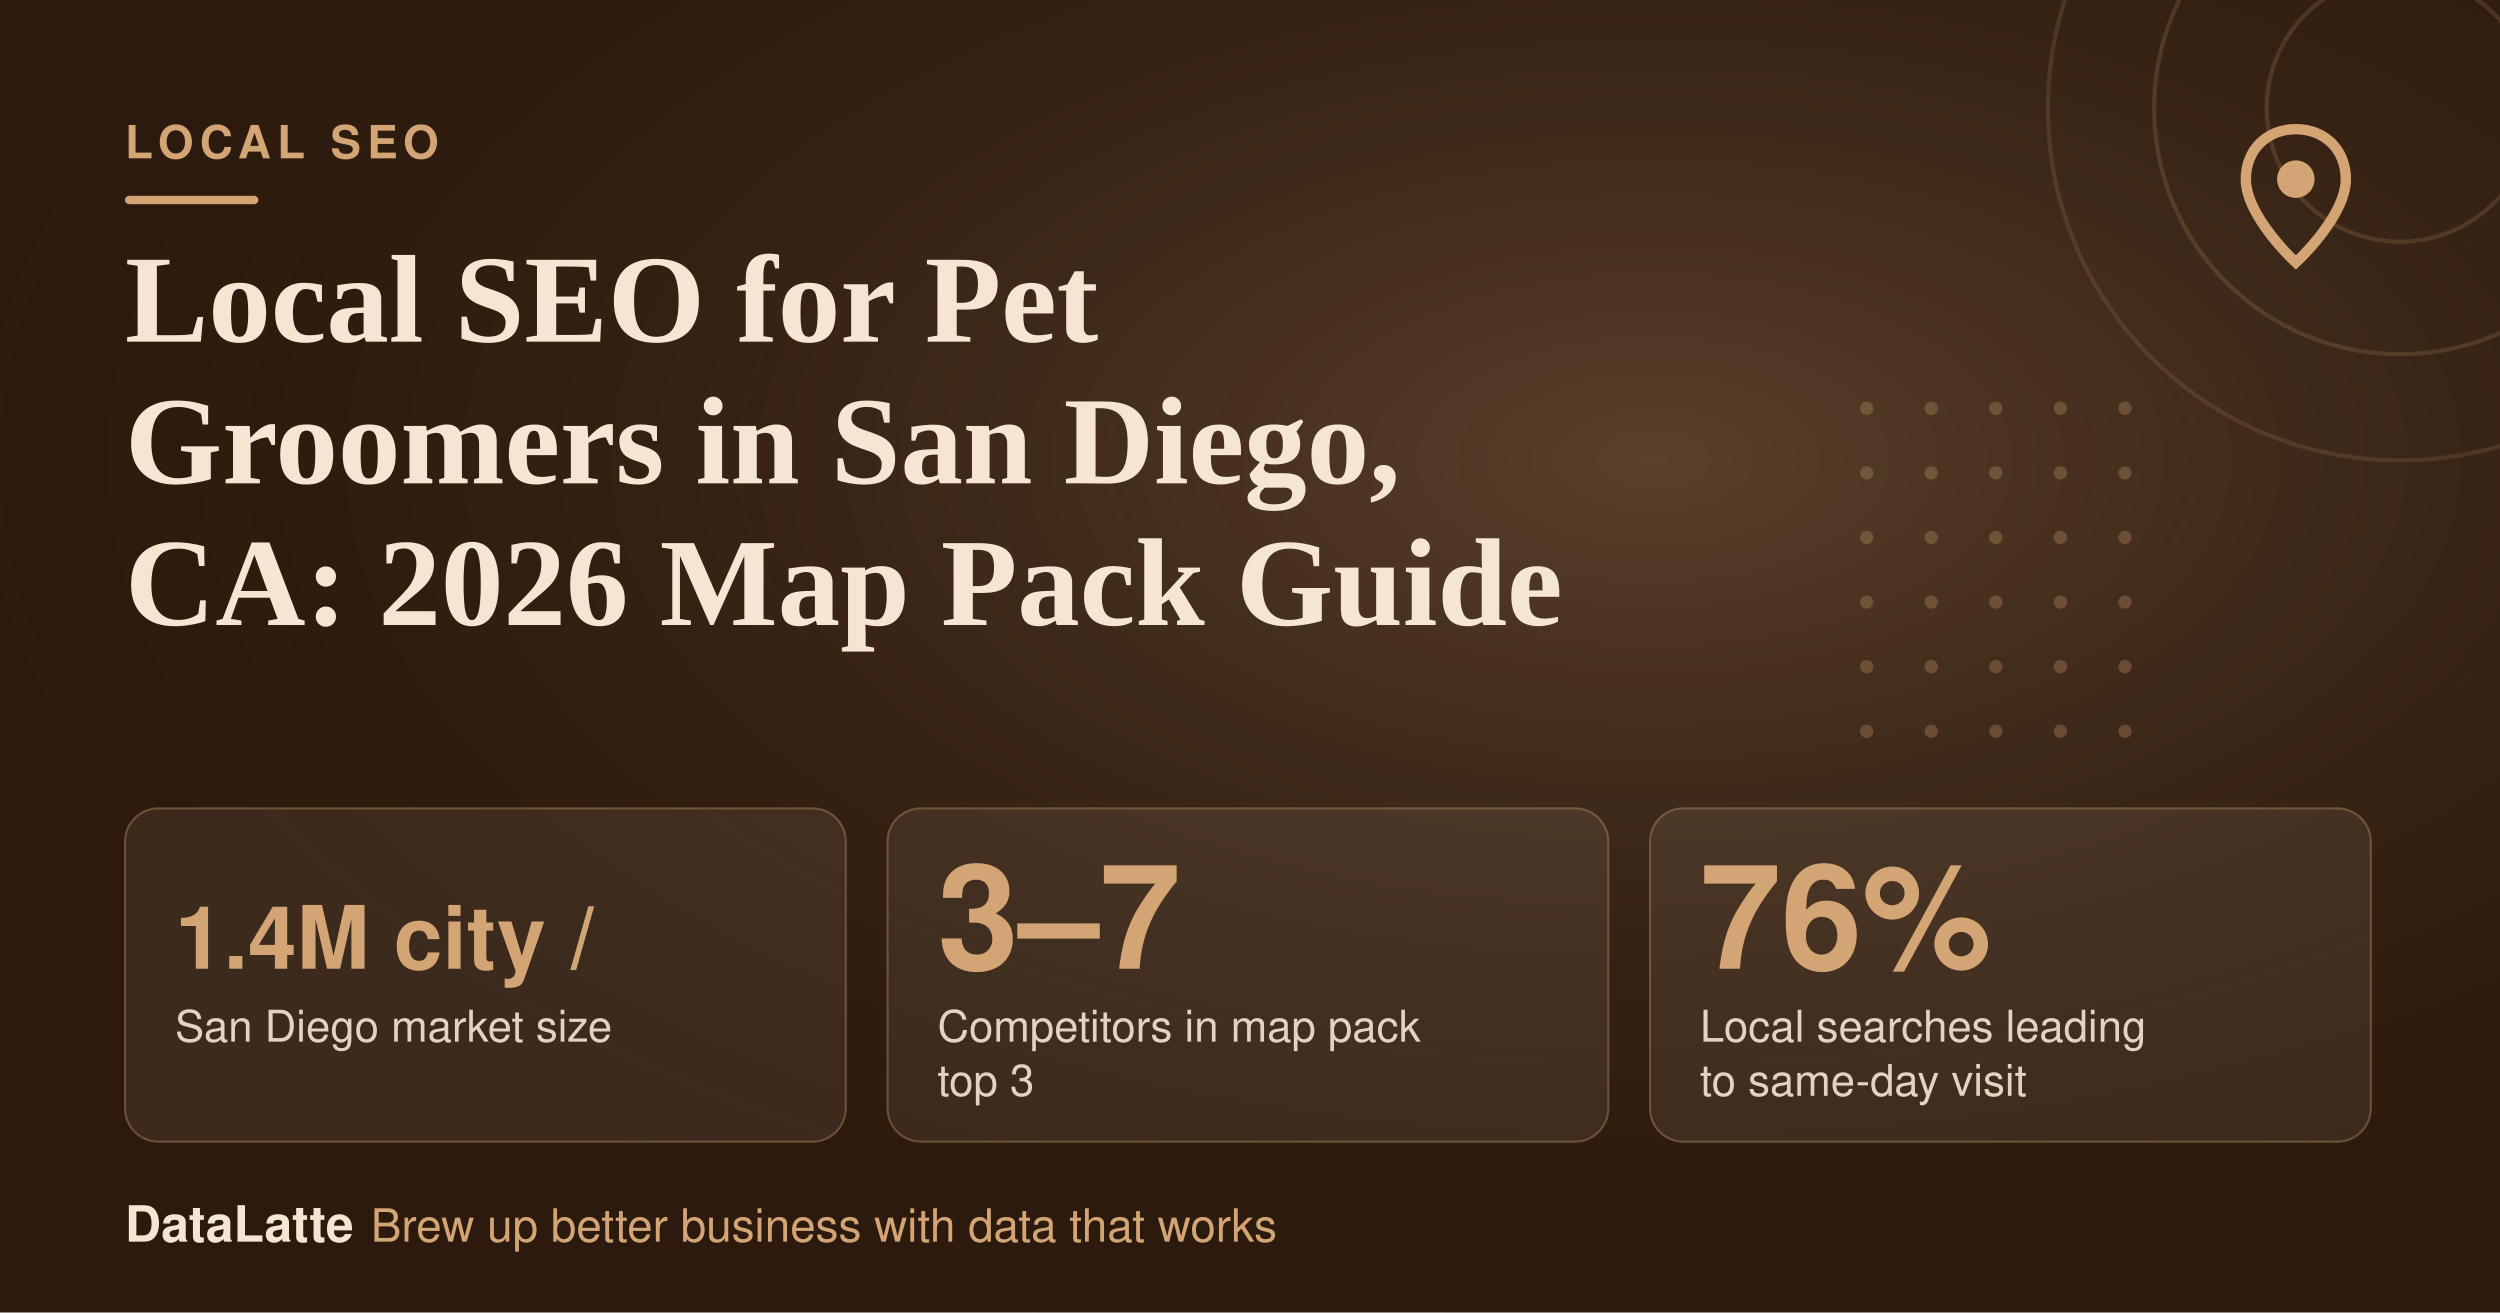
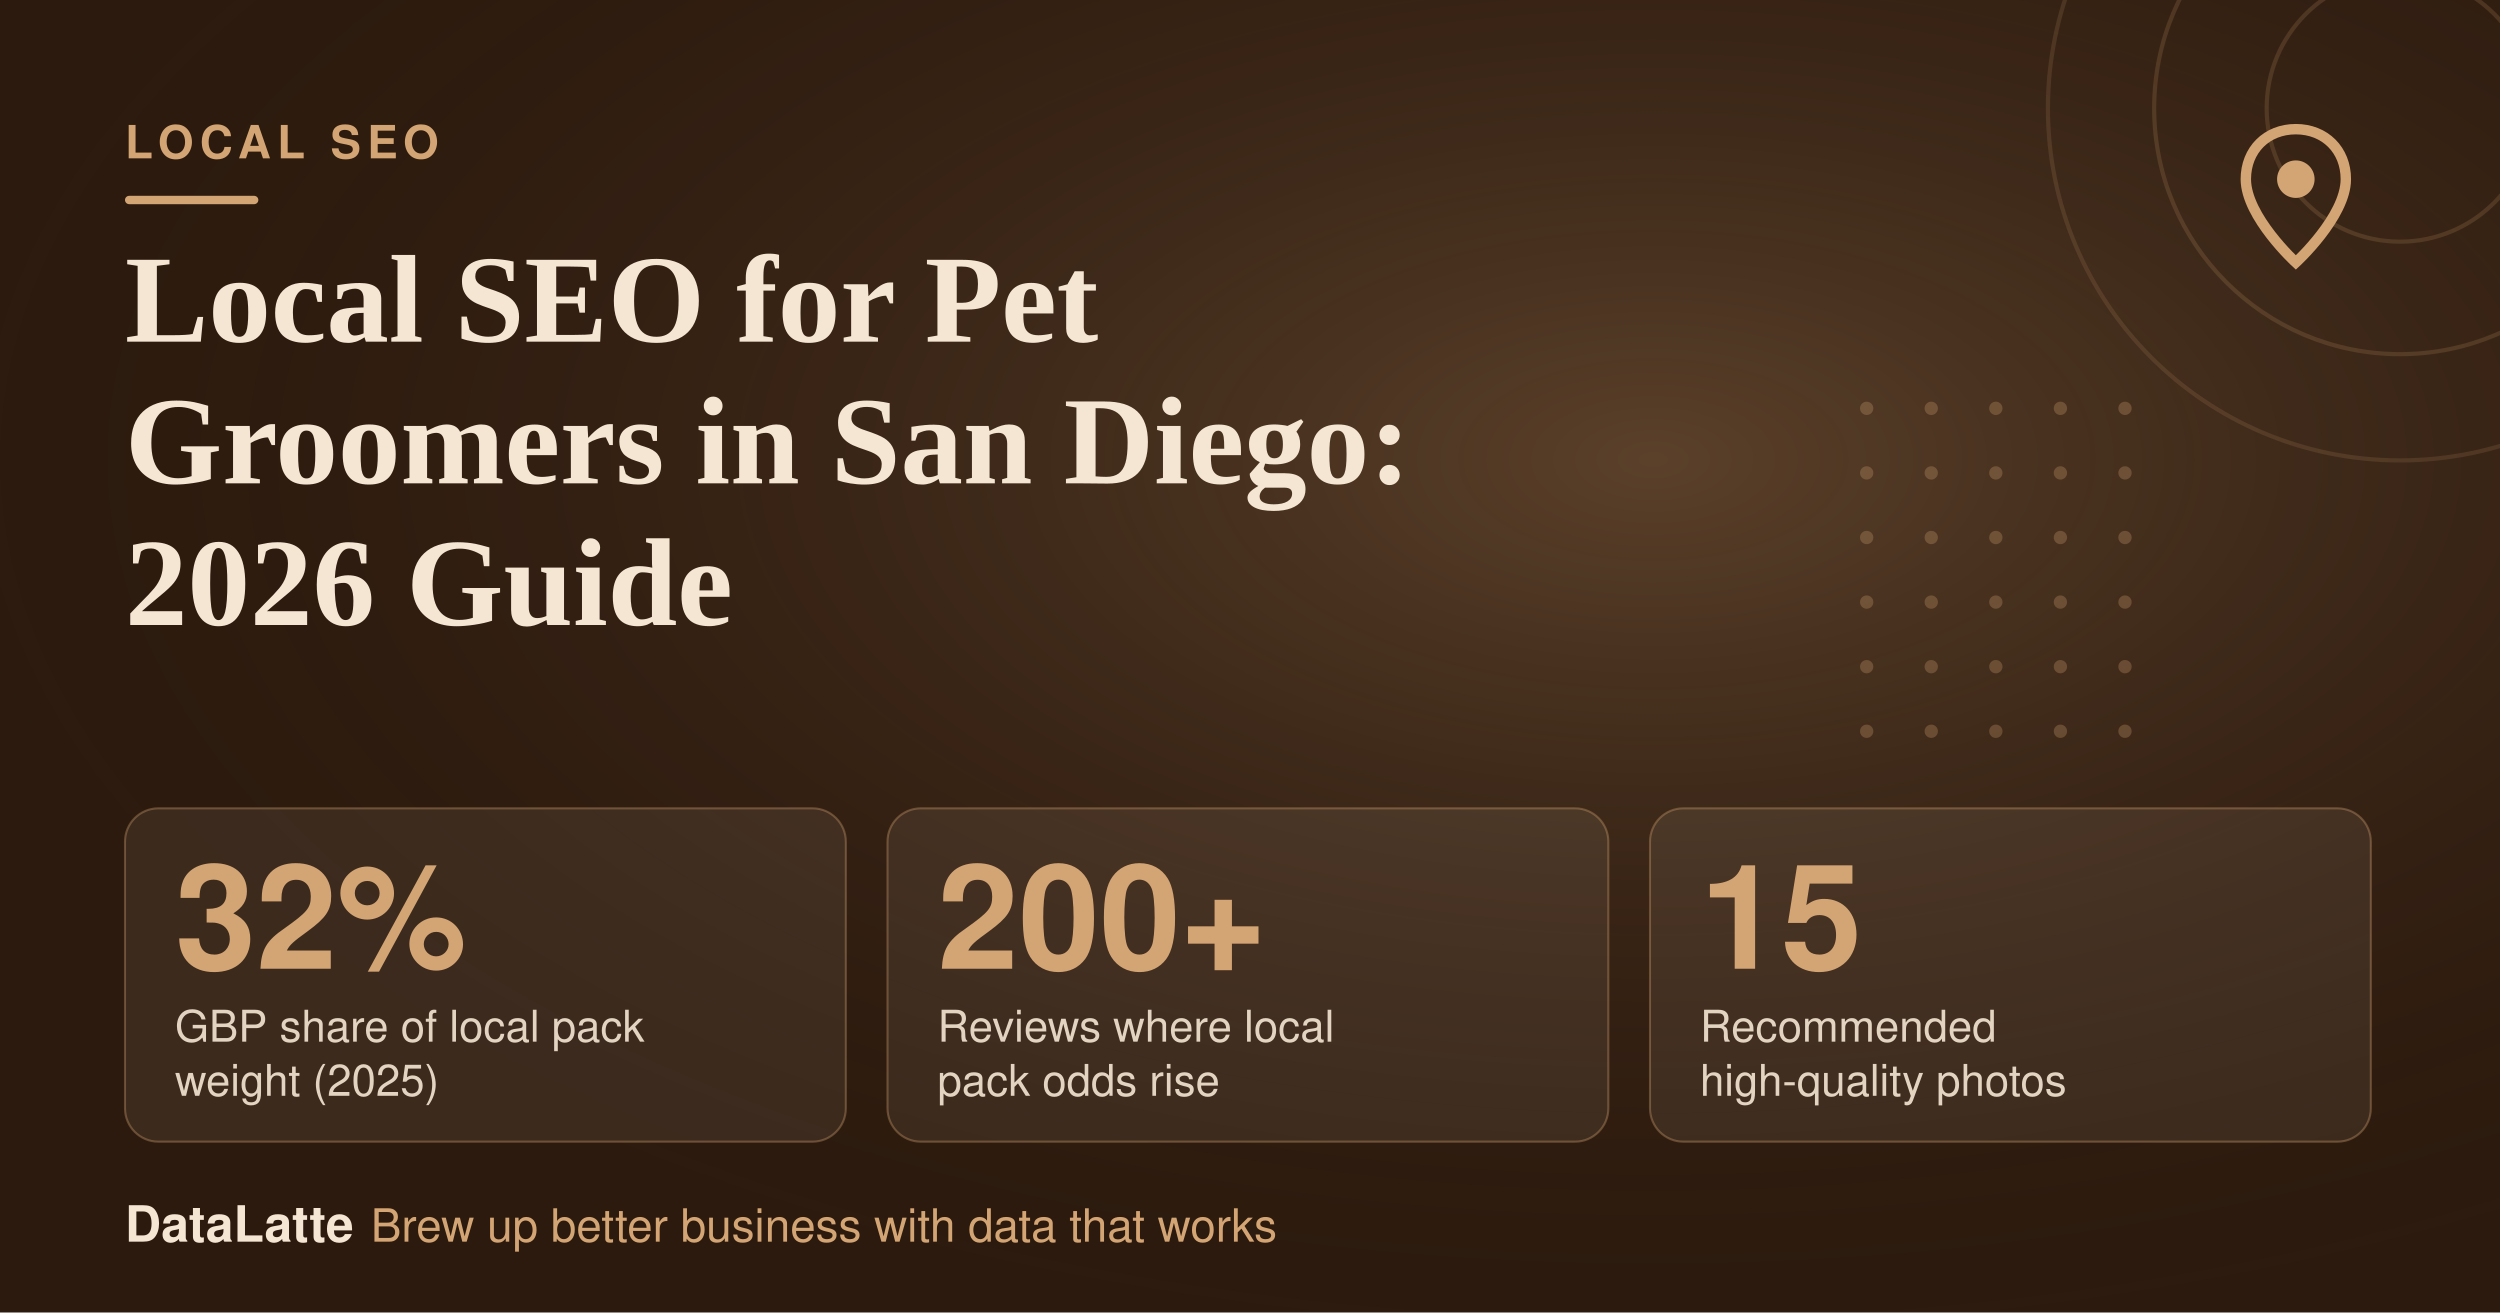
- <svg xmlns="http://www.w3.org/2000/svg" width="1200" height="630" viewBox="0 0 1200 630" role="img" aria-label="Local SEO for Pet Groomers in San Diego, CA: 2026 Map Pack Guide">
+ <svg xmlns="http://www.w3.org/2000/svg" width="1200" height="630" viewBox="0 0 1200 630" role="img" aria-label="Local SEO for Pet Groomers in San Diego: 2026 Guide">
  <defs>
    <radialGradient id="g" cx="66%" cy="35%" r="70%">
      <stop offset="0" stop-color="#d4a574" stop-opacity="0.28" />
      <stop offset="1" stop-color="#2c1a0e" stop-opacity="0" />
    </radialGradient>
  </defs>
  <rect width="1200" height="630" fill="#2c1a0e" />
  <rect width="1200" height="630" fill="url(#g)" />
  <circle cx="1152" cy="52" r="64" fill="none" stroke="#d4a574" stroke-opacity="0.17" stroke-width="2" />
  <circle cx="1152" cy="52" r="118" fill="none" stroke="#d4a574" stroke-opacity="0.17" stroke-width="2" />
  <circle cx="1152" cy="52" r="169" fill="none" stroke="#d4a574" stroke-opacity="0.15" stroke-width="2" />
  <circle cx="896" cy="196" r="3.2" fill="#d4a574" fill-opacity="0.28" />
  <circle cx="896" cy="227" r="3.2" fill="#d4a574" fill-opacity="0.28" />
  <circle cx="896" cy="258" r="3.2" fill="#d4a574" fill-opacity="0.28" />
  <circle cx="896" cy="289" r="3.2" fill="#d4a574" fill-opacity="0.28" />
  <circle cx="896" cy="320" r="3.2" fill="#d4a574" fill-opacity="0.28" />
  <circle cx="896" cy="351" r="3.2" fill="#d4a574" fill-opacity="0.28" />
  <circle cx="927" cy="196" r="3.2" fill="#d4a574" fill-opacity="0.28" />
  <circle cx="927" cy="227" r="3.2" fill="#d4a574" fill-opacity="0.28" />
  <circle cx="927" cy="258" r="3.2" fill="#d4a574" fill-opacity="0.28" />
  <circle cx="927" cy="289" r="3.2" fill="#d4a574" fill-opacity="0.28" />
  <circle cx="927" cy="320" r="3.2" fill="#d4a574" fill-opacity="0.28" />
  <circle cx="927" cy="351" r="3.2" fill="#d4a574" fill-opacity="0.28" />
  <circle cx="958" cy="196" r="3.2" fill="#d4a574" fill-opacity="0.28" />
  <circle cx="958" cy="227" r="3.2" fill="#d4a574" fill-opacity="0.28" />
  <circle cx="958" cy="258" r="3.2" fill="#d4a574" fill-opacity="0.28" />
  <circle cx="958" cy="289" r="3.2" fill="#d4a574" fill-opacity="0.28" />
  <circle cx="958" cy="320" r="3.2" fill="#d4a574" fill-opacity="0.28" />
  <circle cx="958" cy="351" r="3.2" fill="#d4a574" fill-opacity="0.28" />
  <circle cx="989" cy="196" r="3.2" fill="#d4a574" fill-opacity="0.28" />
  <circle cx="989" cy="227" r="3.2" fill="#d4a574" fill-opacity="0.28" />
  <circle cx="989" cy="258" r="3.2" fill="#d4a574" fill-opacity="0.28" />
  <circle cx="989" cy="289" r="3.2" fill="#d4a574" fill-opacity="0.28" />
  <circle cx="989" cy="320" r="3.2" fill="#d4a574" fill-opacity="0.28" />
  <circle cx="989" cy="351" r="3.2" fill="#d4a574" fill-opacity="0.28" />
  <circle cx="1020" cy="196" r="3.2" fill="#d4a574" fill-opacity="0.28" />
  <circle cx="1020" cy="227" r="3.2" fill="#d4a574" fill-opacity="0.28" />
  <circle cx="1020" cy="258" r="3.2" fill="#d4a574" fill-opacity="0.28" />
  <circle cx="1020" cy="289" r="3.2" fill="#d4a574" fill-opacity="0.28" />
  <circle cx="1020" cy="320" r="3.2" fill="#d4a574" fill-opacity="0.28" />
  <circle cx="1020" cy="351" r="3.2" fill="#d4a574" fill-opacity="0.28" />
  <g transform="translate(1076 62) scale(1.0)">
    <path d="M26 0C12 0 2 10 2 24c0 18 24 40 24 40s24-22 24-40C50 10 40 0 26 0z" fill="none" stroke="#d4a574" stroke-width="5" />
    <circle cx="26" cy="24" r="9" fill="#d4a574" />
  </g>
  <text x="60" y="76" font-family="Helvetica, Arial, sans-serif" font-size="22" font-weight="700" fill="#d4a574" letter-spacing="3">LOCAL SEO</text>
  <rect x="60" y="94" width="64" height="4" rx="2" fill="#d4a574" />
  <text x="60" y="164" font-family="Georgia, 'Times New Roman', serif" font-size="60" font-weight="700" fill="#f5e6d3">Local SEO for Pet</text>
-   <text x="60" y="232" font-family="Georgia, 'Times New Roman', serif" font-size="60" font-weight="700" fill="#f5e6d3">Groomers in San Diego,</text>
-   <text x="60" y="300" font-family="Georgia, 'Times New Roman', serif" font-size="60" font-weight="700" fill="#f5e6d3">CA: 2026 Map Pack Guide</text>
+   <text x="60" y="232" font-family="Georgia, 'Times New Roman', serif" font-size="60" font-weight="700" fill="#f5e6d3">Groomers in San Diego:</text>
+   <text x="60" y="300" font-family="Georgia, 'Times New Roman', serif" font-size="60" font-weight="700" fill="#f5e6d3">2026 Guide</text>
  <rect x="60" y="388" width="346" height="160" rx="16" fill="#f5e6d3" fill-opacity="0.08" stroke="#d4a574" stroke-opacity="0.35" />
-   <text x="84" y="465" font-family="Helvetica, Arial, sans-serif" font-size="42" font-weight="800" fill="#d4a574">1.4M city /</text>
-   <text x="84" y="500" font-family="Helvetica, Arial, sans-serif" font-size="21" fill="#f5e6d3" fill-opacity="0.9">San Diego market size</text>
+   <text x="84" y="465" font-family="Helvetica, Arial, sans-serif" font-size="70" font-weight="800" fill="#d4a574">32%</text>
+   <text x="84" y="500" font-family="Helvetica, Arial, sans-serif" font-size="21" fill="#f5e6d3" fill-opacity="0.9">GBP share of local pack</text>
+   <text x="84" y="526" font-family="Helvetica, Arial, sans-serif" font-size="21" fill="#f5e6d3" fill-opacity="0.9">weight (2025)</text>
  <rect x="426" y="388" width="346" height="160" rx="16" fill="#f5e6d3" fill-opacity="0.08" stroke="#d4a574" stroke-opacity="0.35" />
-   <text x="450" y="465" font-family="Helvetica, Arial, sans-serif" font-size="70" font-weight="800" fill="#d4a574">3–7</text>
-   <text x="450" y="500" font-family="Helvetica, Arial, sans-serif" font-size="21" fill="#f5e6d3" fill-opacity="0.9">Competitors in map pack</text>
-   <text x="450" y="526" font-family="Helvetica, Arial, sans-serif" font-size="21" fill="#f5e6d3" fill-opacity="0.9">top 3</text>
+   <text x="450" y="465" font-family="Helvetica, Arial, sans-serif" font-size="70" font-weight="800" fill="#d4a574">200+</text>
+   <text x="450" y="500" font-family="Helvetica, Arial, sans-serif" font-size="21" fill="#f5e6d3" fill-opacity="0.9">Reviews where local</text>
+   <text x="450" y="526" font-family="Helvetica, Arial, sans-serif" font-size="21" fill="#f5e6d3" fill-opacity="0.9">pack odds rise</text>
  <rect x="792" y="388" width="346" height="160" rx="16" fill="#f5e6d3" fill-opacity="0.08" stroke="#d4a574" stroke-opacity="0.35" />
-   <text x="816" y="465" font-family="Helvetica, Arial, sans-serif" font-size="70" font-weight="800" fill="#d4a574">76%</text>
-   <text x="816" y="500" font-family="Helvetica, Arial, sans-serif" font-size="21" fill="#f5e6d3" fill-opacity="0.9">Local searches leading</text>
-   <text x="816" y="526" font-family="Helvetica, Arial, sans-serif" font-size="21" fill="#f5e6d3" fill-opacity="0.9">to same-day visit</text>
+   <text x="816" y="465" font-family="Helvetica, Arial, sans-serif" font-size="70" font-weight="800" fill="#d4a574">15</text>
+   <text x="816" y="500" font-family="Helvetica, Arial, sans-serif" font-size="21" fill="#f5e6d3" fill-opacity="0.9">Recommended</text>
+   <text x="816" y="526" font-family="Helvetica, Arial, sans-serif" font-size="21" fill="#f5e6d3" fill-opacity="0.9">high-quality photos</text>
  <text x="60" y="596" font-family="Helvetica, Arial, sans-serif" font-size="24" font-weight="700" fill="#f5e6d3">DataLatte</text>
  <text x="178" y="596" font-family="Helvetica, Arial, sans-serif" font-size="22" fill="#d4a574">Brew up better business with data that works</text>
</svg>
